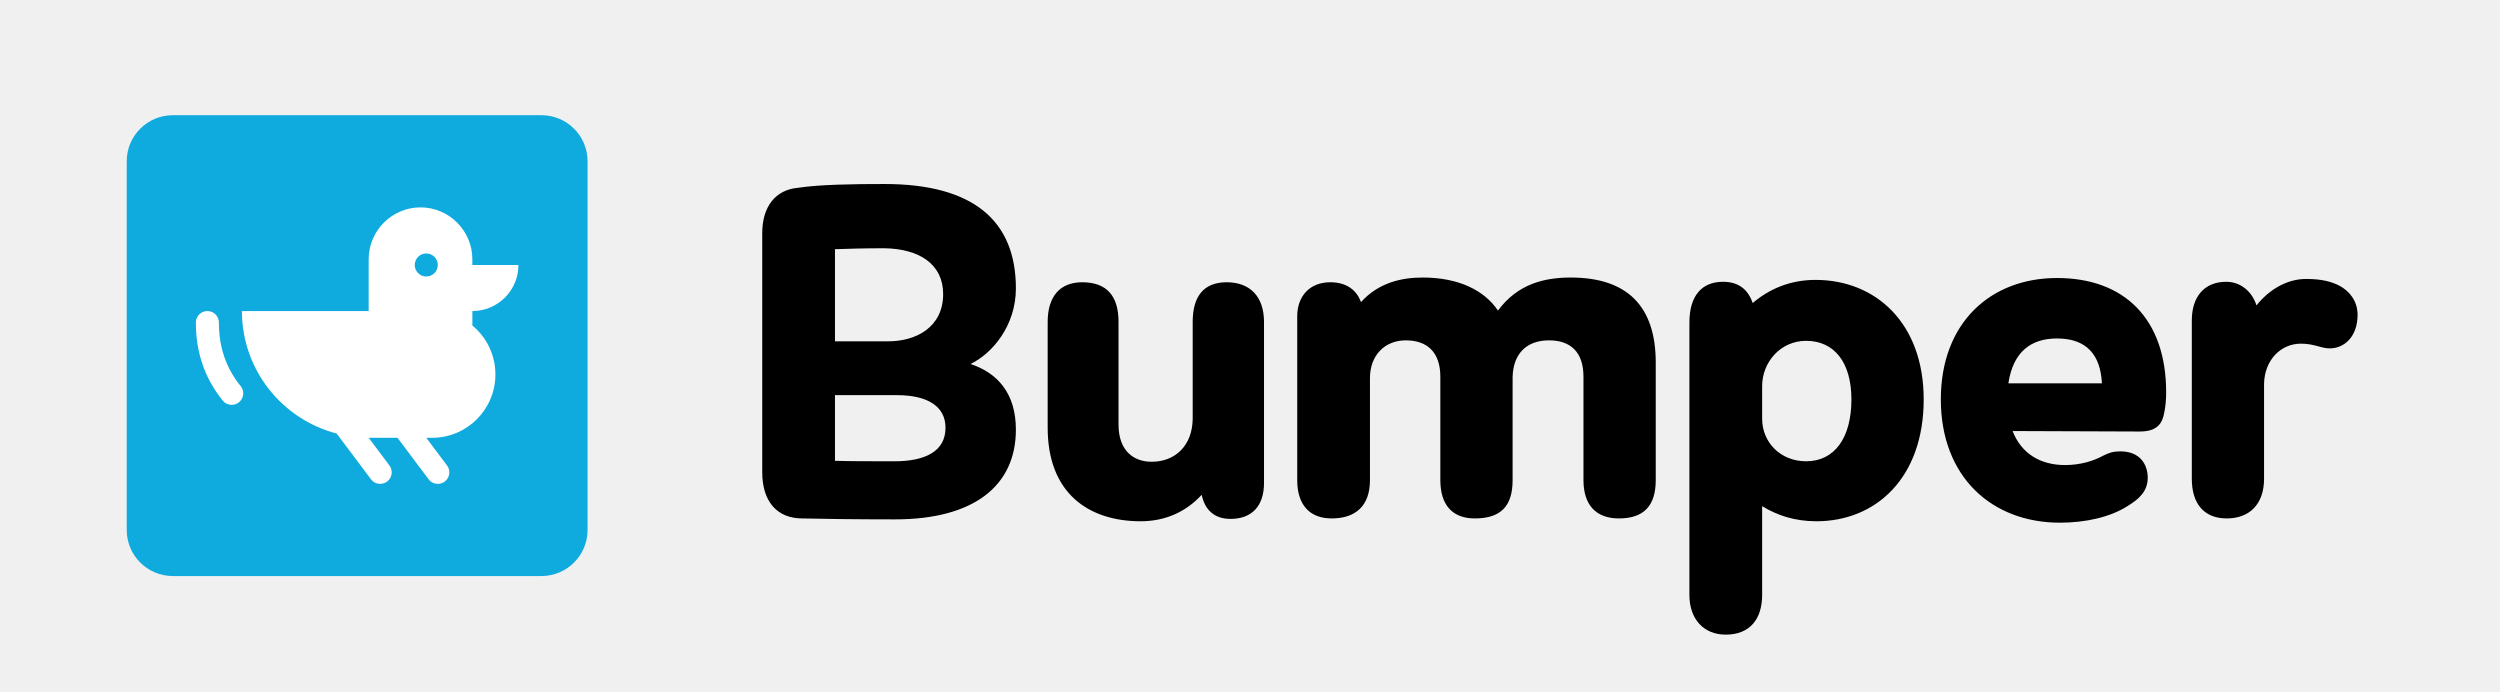
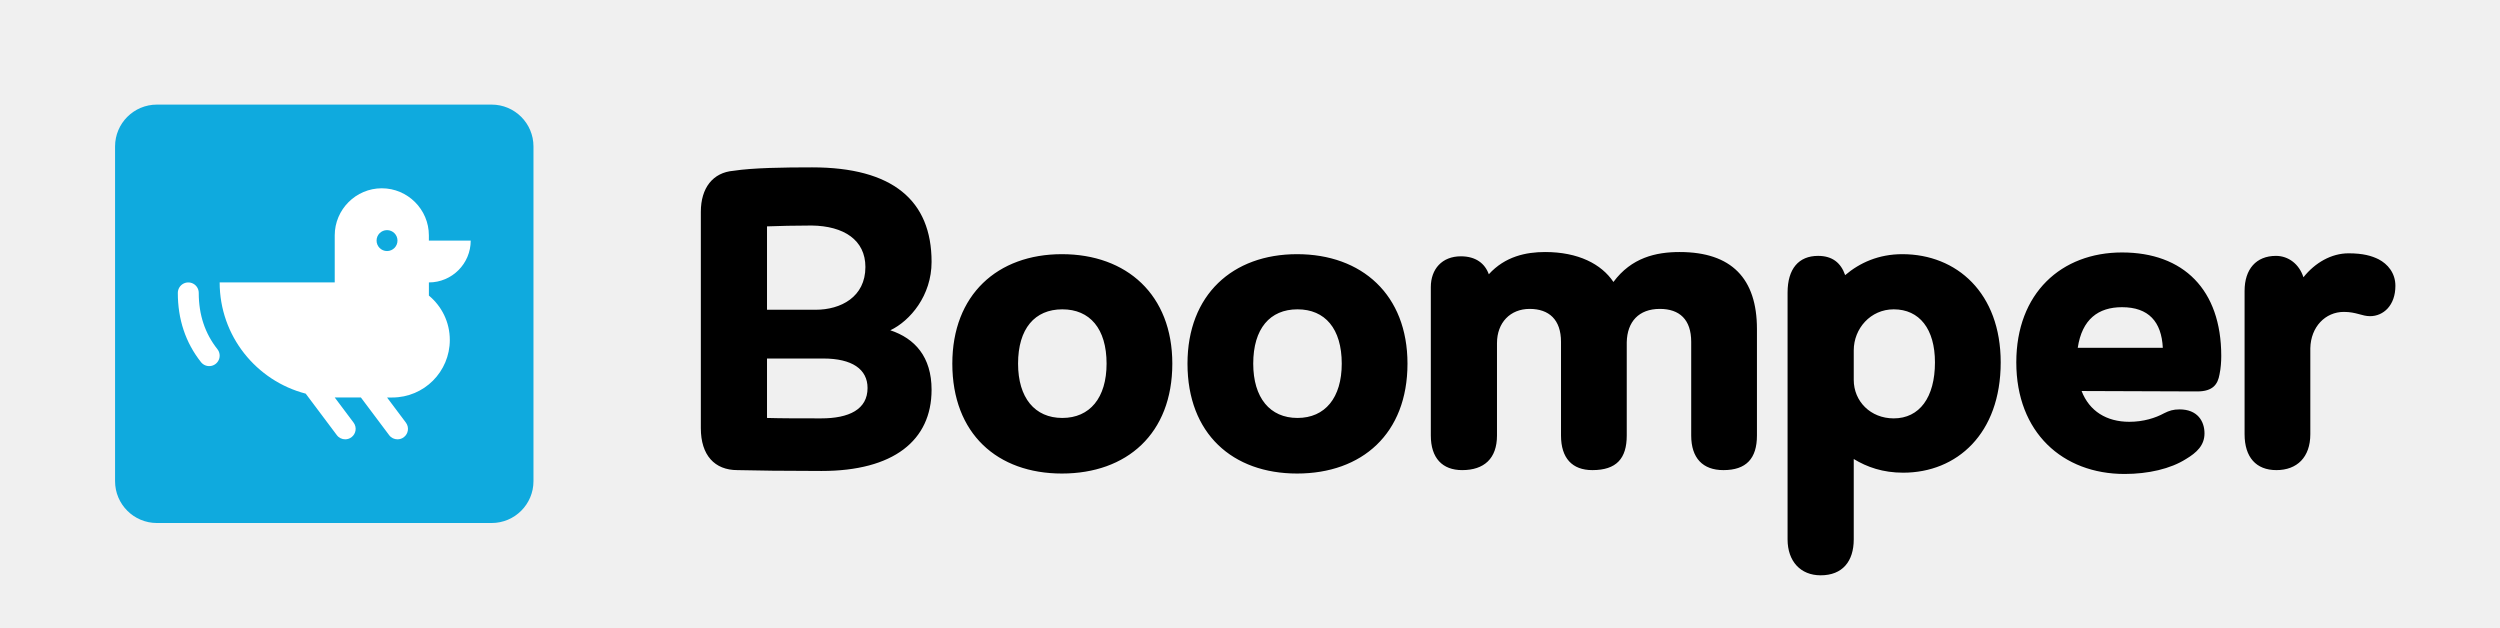
- <svg xmlns="http://www.w3.org/2000/svg" width="217px" height="60px" viewBox="0 0 217 60" version="1.1">
+ <svg xmlns="http://www.w3.org/2000/svg" width="239px" height="60px" viewBox="0 0 239 60" version="1.1">
  <defs />
  <g id="logo" stroke="none" stroke-width="1" fill="none" fill-rule="evenodd">
    <rect id="Rectangle" fill="#0FAADE" x="11" y="10" width="40" height="40" rx="4" />
    <path d="M45,23 L41,23 L41,22.5 C41,20.025 38.975,18 36.5,18 C34.025,18 32,20.025 32,22.5 L32,27 L21,27 C21,32.115 24.496,36.402 29.226,37.633 L32.201,41.599 C32.397,41.862 32.698,41.999 33.002,41.999 C33.21,41.999 33.421,41.934 33.601,41.799 C34.043,41.468 34.132,40.841 33.801,40.4 L32.001,38 L34.502,38 L37.202,41.6 C37.398,41.863 37.699,42 38.003,42 C38.211,42 38.422,41.935 38.602,41.8 C39.044,41.469 39.133,40.842 38.802,40.401 L37.002,38.001 L37.502,38.001 C40.54,38.001 43.002,35.539 43.002,32.501 C43.002,30.793 42.223,29.267 41.002,28.258 L41.002,27 C43.209,27 45,25.209 45,23 Z M37,24 C36.448,24 36,23.552 36,23 C36,22.448 36.448,22 37,22 C37.552,22 38,22.448 38,23 C38,23.552 37.552,24 37,24 Z" id="duck" fill="#FFFFFF" fill-rule="nonzero" />
-     <path d="M84.243,31.593 C86.58,32.372 88.179,34.135 88.179,37.292 C88.179,42.171 84.53,45.082 77.683,45.082 C74.362,45.082 71.164,45.041 69.647,45 C67.474,45 66.162,43.565 66.162,40.982 L66.162,20.236 C66.162,17.94 67.31,16.464 69.278,16.3 C71.123,16.013 74.116,15.972 76.781,15.972 C84.448,15.972 88.179,19.129 88.179,25.033 C88.179,28.272 86.129,30.691 84.243,31.593 Z M76.74,21.548 C75.018,21.548 73.706,21.589 72.476,21.63 L72.476,29.625 L77.109,29.625 C79.528,29.625 81.865,28.395 81.865,25.525 C81.865,22.942 79.815,21.589 76.74,21.548 Z M77.642,40.039 C80.307,40.039 82.07,39.178 82.07,37.128 C82.07,35.324 80.594,34.299 77.847,34.299 L72.476,34.299 L72.476,39.998 C73.829,40.039 75.592,40.039 77.642,40.039 Z M106.478,24.5 C108.528,24.5 109.716,25.771 109.716,27.944 L109.716,41.925 C109.716,43.893 108.692,45.041 106.805,45.041 C105.453,45.041 104.591,44.303 104.305,42.95 C102.951,44.426 101.147,45.246 99.015,45.246 C94.505,45.246 90.938,42.827 90.938,37.128 L90.938,27.944 C90.938,25.689 92.045,24.5 93.931,24.5 C96.145,24.5 97.088,25.771 97.088,27.944 L97.088,36.841 C97.088,39.137 98.4,40.08 99.958,40.08 C102.049,40.08 103.484,38.645 103.525,36.39 L103.525,27.944 C103.525,25.689 104.51,24.5 106.478,24.5 Z M136.338,24.09 C141.298,24.09 143.718,26.632 143.718,31.47 L143.718,41.679 C143.718,43.893 142.692,45 140.519,45 C138.552,45 137.445,43.852 137.445,41.679 L137.445,32.7 C137.445,30.568 136.338,29.543 134.452,29.543 C132.442,29.543 131.335,30.773 131.294,32.741 L131.294,41.679 C131.294,43.893 130.31,45 128.014,45 C126.088,45 125.022,43.852 125.022,41.679 L125.022,32.7 C125.022,30.568 123.874,29.543 122.028,29.543 C120.183,29.543 118.912,30.855 118.912,32.823 L118.912,41.679 C118.912,43.893 117.683,45 115.591,45 C113.706,45 112.599,43.852 112.599,41.679 L112.599,27.452 C112.599,25.73 113.665,24.5 115.469,24.5 C116.903,24.5 117.764,25.197 118.133,26.222 C119.692,24.5 121.701,24.09 123.504,24.09 C126.662,24.09 128.875,25.238 130.024,26.96 C131.745,24.623 134.083,24.09 136.338,24.09 Z M157.588,24.295 C162.794,24.295 166.976,28.026 166.976,34.668 C166.976,41.515 162.794,45.246 157.669,45.246 C155.743,45.246 154.226,44.713 152.954,43.934 L152.954,51.642 C152.954,53.733 151.888,55.086 149.798,55.086 C147.87,55.086 146.641,53.733 146.641,51.642 L146.641,27.985 C146.641,25.689 147.707,24.459 149.552,24.459 C150.905,24.459 151.725,25.115 152.135,26.304 C153.529,25.115 155.333,24.295 157.588,24.295 Z M156.768,40.039 C159.227,40.039 160.703,38.03 160.703,34.668 C160.703,31.47 159.227,29.584 156.768,29.584 C154.554,29.584 152.954,31.429 152.954,33.52 L152.954,36.349 C152.954,38.399 154.554,40.039 156.768,40.039 Z M178.55,24.131 C184.413,24.131 188.022,27.698 188.022,34.053 C188.022,34.586 187.981,35.242 187.857,35.816 C187.694,36.759 187.243,37.456 185.726,37.456 L174.696,37.415 C175.435,39.342 177.075,40.367 179.248,40.367 C180.601,40.367 181.749,39.998 182.569,39.547 C183.06,39.301 183.429,39.178 184.044,39.178 C185.767,39.178 186.423,40.326 186.423,41.474 C186.423,42.622 185.685,43.319 184.66,43.934 C183.184,44.877 181.052,45.369 178.797,45.369 C172.893,45.369 168.464,41.392 168.464,34.668 C168.464,28.026 172.769,24.131 178.55,24.131 Z M178.55,29.379 C176.296,29.379 174.738,30.527 174.327,33.274 L182.446,33.274 C182.322,30.773 181.093,29.379 178.55,29.379 Z M203.04,24.787 C203.9,25.238 204.638,26.099 204.638,27.329 C204.638,29.215 203.49,30.24 202.22,30.24 C201.44,30.24 200.907,29.83 199.719,29.83 C197.956,29.83 196.561,31.265 196.52,33.315 L196.52,41.556 C196.52,43.77 195.25,45 193.281,45 C191.355,45 190.248,43.77 190.248,41.556 L190.248,27.821 C190.248,25.73 191.355,24.459 193.24,24.459 C194.429,24.459 195.454,25.238 195.864,26.509 C196.971,25.115 198.53,24.213 200.169,24.213 C201.564,24.213 202.383,24.459 203.04,24.787 Z" id="Bumper" fill="#000000" />
-     <path d="M18,28 C18,30.367 18.704,32.414 20.111,34.14" id="Path-2" stroke="#FFFFFF" stroke-width="2" stroke-linecap="round" stroke-linejoin="round" />
+     <path d="M18,28 C18,30.313 18.667,32.313 20,34" id="Path-2" stroke="#FFFFFF" stroke-width="2" stroke-linecap="round" stroke-linejoin="round" />
+     <path d="M85.115,31.575 C87.457,32.352 89.059,34.11 89.059,37.258 C89.059,42.123 85.403,45.025 78.543,45.025 C75.216,45.025 72.011,44.984 70.492,44.943 C68.314,44.943 67,43.513 67,40.937 L67,20.252 C67,17.962 68.15,16.491 70.122,16.327 C71.97,16.041 74.969,16 77.639,16 C85.321,16 89.059,19.148 89.059,25.035 C89.059,28.264 87.005,30.676 85.115,31.575 Z M77.598,21.56 C75.873,21.56 74.558,21.601 73.326,21.642 L73.326,29.613 L77.968,29.613 C80.391,29.613 82.733,28.387 82.733,25.525 C82.733,22.95 80.679,21.601 77.598,21.56 Z M78.502,39.997 C81.172,39.997 82.938,39.138 82.938,37.094 C82.938,35.296 81.459,34.274 78.707,34.274 L73.326,34.274 L73.326,39.956 C74.682,39.997 76.448,39.997 78.502,39.997 Z M101.517,45.27 C95.356,45.27 91.042,41.469 91.042,34.764 C91.042,28.182 95.356,24.299 101.517,24.299 C107.72,24.299 112.074,28.182 112.074,34.764 C112.074,41.469 107.72,45.27 101.517,45.27 Z M101.558,39.956 C104.187,39.956 105.789,38.035 105.789,34.764 C105.789,31.412 104.187,29.572 101.558,29.572 C98.929,29.572 97.327,31.412 97.327,34.764 C97.327,38.035 98.929,39.956 101.558,39.956 Z M123.999,45.27 C117.837,45.27 113.524,41.469 113.524,34.764 C113.524,28.182 117.837,24.299 123.999,24.299 C130.201,24.299 134.556,28.182 134.556,34.764 C134.556,41.469 130.201,45.27 123.999,45.27 Z M124.04,39.956 C126.669,39.956 128.271,38.035 128.271,34.764 C128.271,31.412 126.669,29.572 124.04,29.572 C121.411,29.572 119.809,31.412 119.809,34.764 C119.809,38.035 121.411,39.956 124.04,39.956 Z M160.57,24.094 C165.54,24.094 167.964,26.629 167.964,31.453 L167.964,41.632 C167.964,43.84 166.937,44.943 164.76,44.943 C162.788,44.943 161.679,43.799 161.679,41.632 L161.679,32.679 C161.679,30.553 160.57,29.531 158.68,29.531 C156.667,29.531 155.558,30.758 155.517,32.72 L155.517,41.632 C155.517,43.84 154.531,44.943 152.231,44.943 C150.3,44.943 149.232,43.799 149.232,41.632 L149.232,32.679 C149.232,30.553 148.082,29.531 146.234,29.531 C144.385,29.531 143.112,30.84 143.112,32.802 L143.112,41.632 C143.112,43.84 141.879,44.943 139.784,44.943 C137.895,44.943 136.786,43.799 136.786,41.632 L136.786,27.447 C136.786,25.73 137.854,24.503 139.661,24.503 C141.099,24.503 141.962,25.198 142.331,26.22 C143.892,24.503 145.905,24.094 147.712,24.094 C150.875,24.094 153.094,25.239 154.244,26.956 C155.969,24.626 158.31,24.094 160.57,24.094 Z M181.86,24.299 C187.077,24.299 191.267,28.019 191.267,34.642 C191.267,41.469 187.077,45.189 181.942,45.189 C180.011,45.189 178.492,44.657 177.218,43.881 L177.218,51.566 C177.218,53.651 176.15,55 174.055,55 C172.125,55 170.892,53.651 170.892,51.566 L170.892,27.978 C170.892,25.689 171.96,24.462 173.809,24.462 C175.164,24.462 175.986,25.116 176.397,26.302 C177.793,25.116 179.601,24.299 181.86,24.299 Z M181.038,39.997 C183.503,39.997 184.982,37.994 184.982,34.642 C184.982,31.453 183.503,29.572 181.038,29.572 C178.82,29.572 177.218,31.412 177.218,33.497 L177.218,36.318 C177.218,38.362 178.82,39.997 181.038,39.997 Z M202.863,24.135 C208.737,24.135 212.352,27.692 212.352,34.028 C212.352,34.56 212.31,35.214 212.187,35.786 C212.023,36.726 211.571,37.421 210.051,37.421 L199.001,37.381 C199.741,39.302 201.384,40.324 203.561,40.324 C204.917,40.324 206.067,39.956 206.888,39.506 C207.381,39.261 207.751,39.138 208.367,39.138 C210.092,39.138 210.75,40.283 210.75,41.428 C210.75,42.572 210.01,43.267 208.983,43.881 C207.504,44.821 205.368,45.311 203.109,45.311 C197.194,45.311 192.758,41.346 192.758,34.642 C192.758,28.019 197.071,24.135 202.863,24.135 Z M202.863,29.368 C200.603,29.368 199.042,30.513 198.632,33.252 L206.765,33.252 C206.642,30.758 205.409,29.368 202.863,29.368 Z M227.398,24.789 C228.261,25.239 229,26.097 229,27.324 C229,29.204 227.85,30.226 226.576,30.226 C225.796,30.226 225.262,29.818 224.071,29.818 C222.304,29.818 220.908,31.248 220.867,33.292 L220.867,41.509 C220.867,43.717 219.593,44.943 217.622,44.943 C215.691,44.943 214.582,43.717 214.582,41.509 L214.582,27.814 C214.582,25.73 215.691,24.462 217.58,24.462 C218.772,24.462 219.799,25.239 220.209,26.506 C221.318,25.116 222.879,24.217 224.523,24.217 C225.919,24.217 226.741,24.462 227.398,24.789 Z" id="Boomper" fill="#000000" />
  </g>
</svg>
